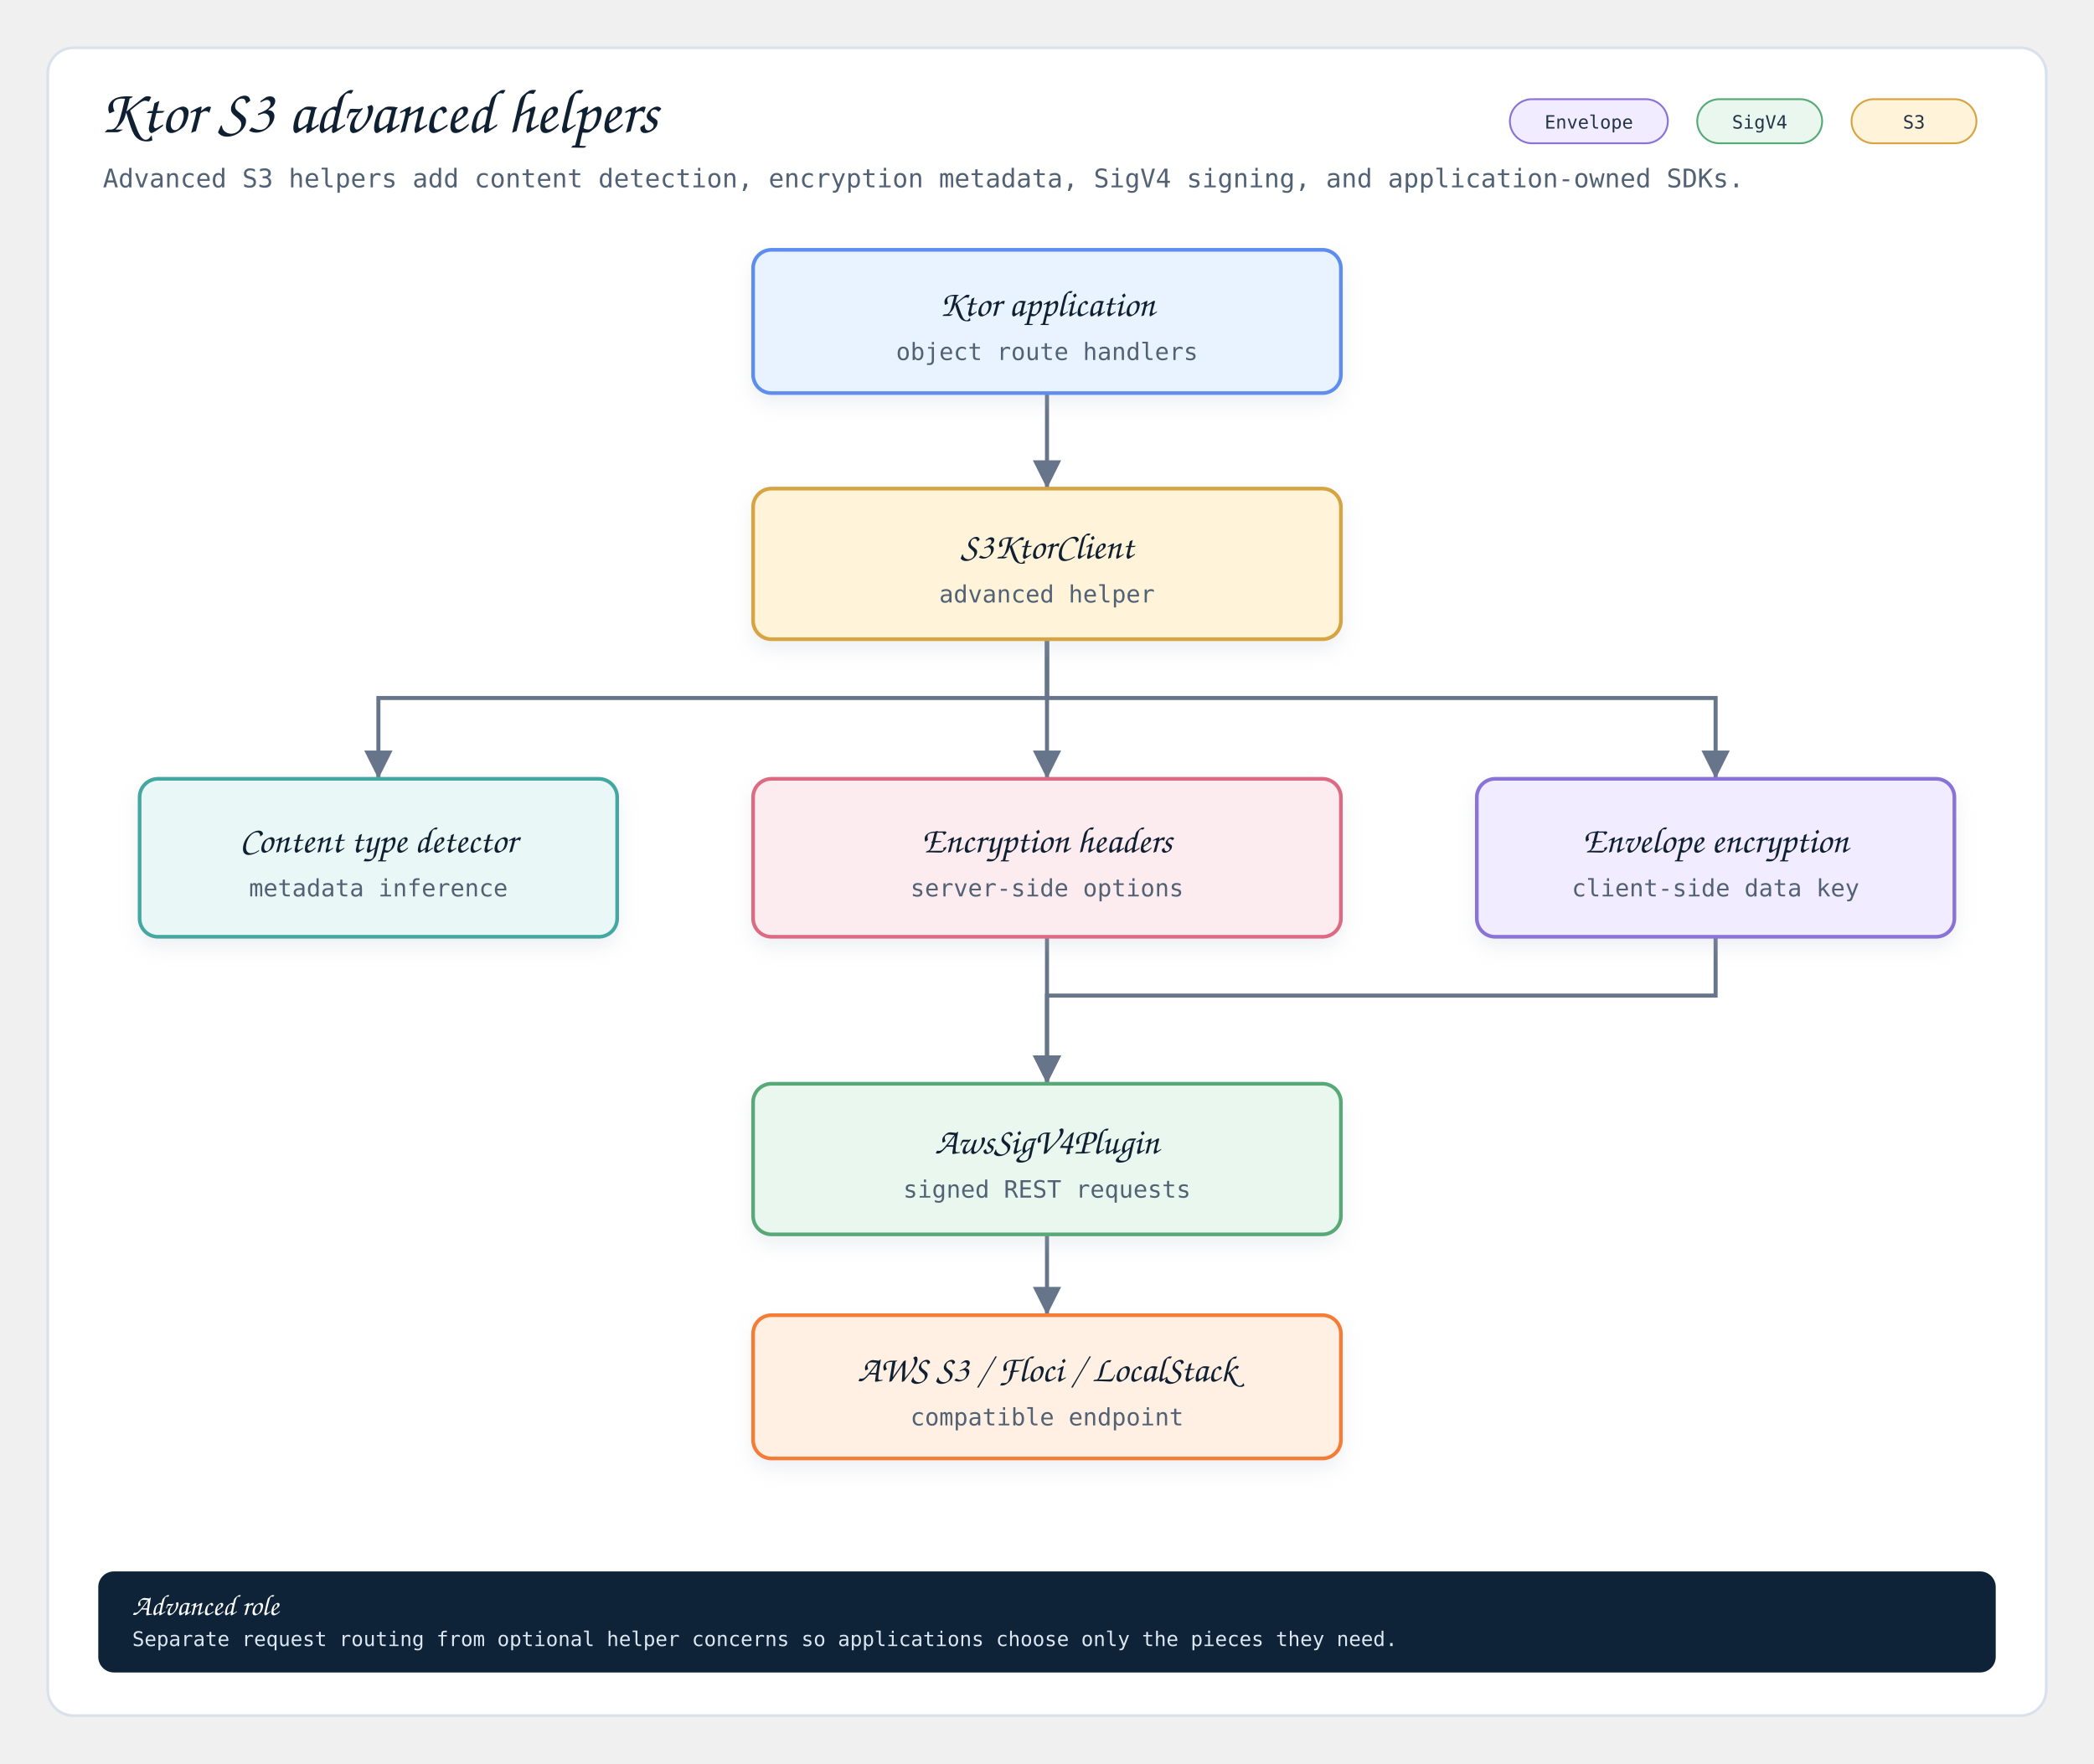
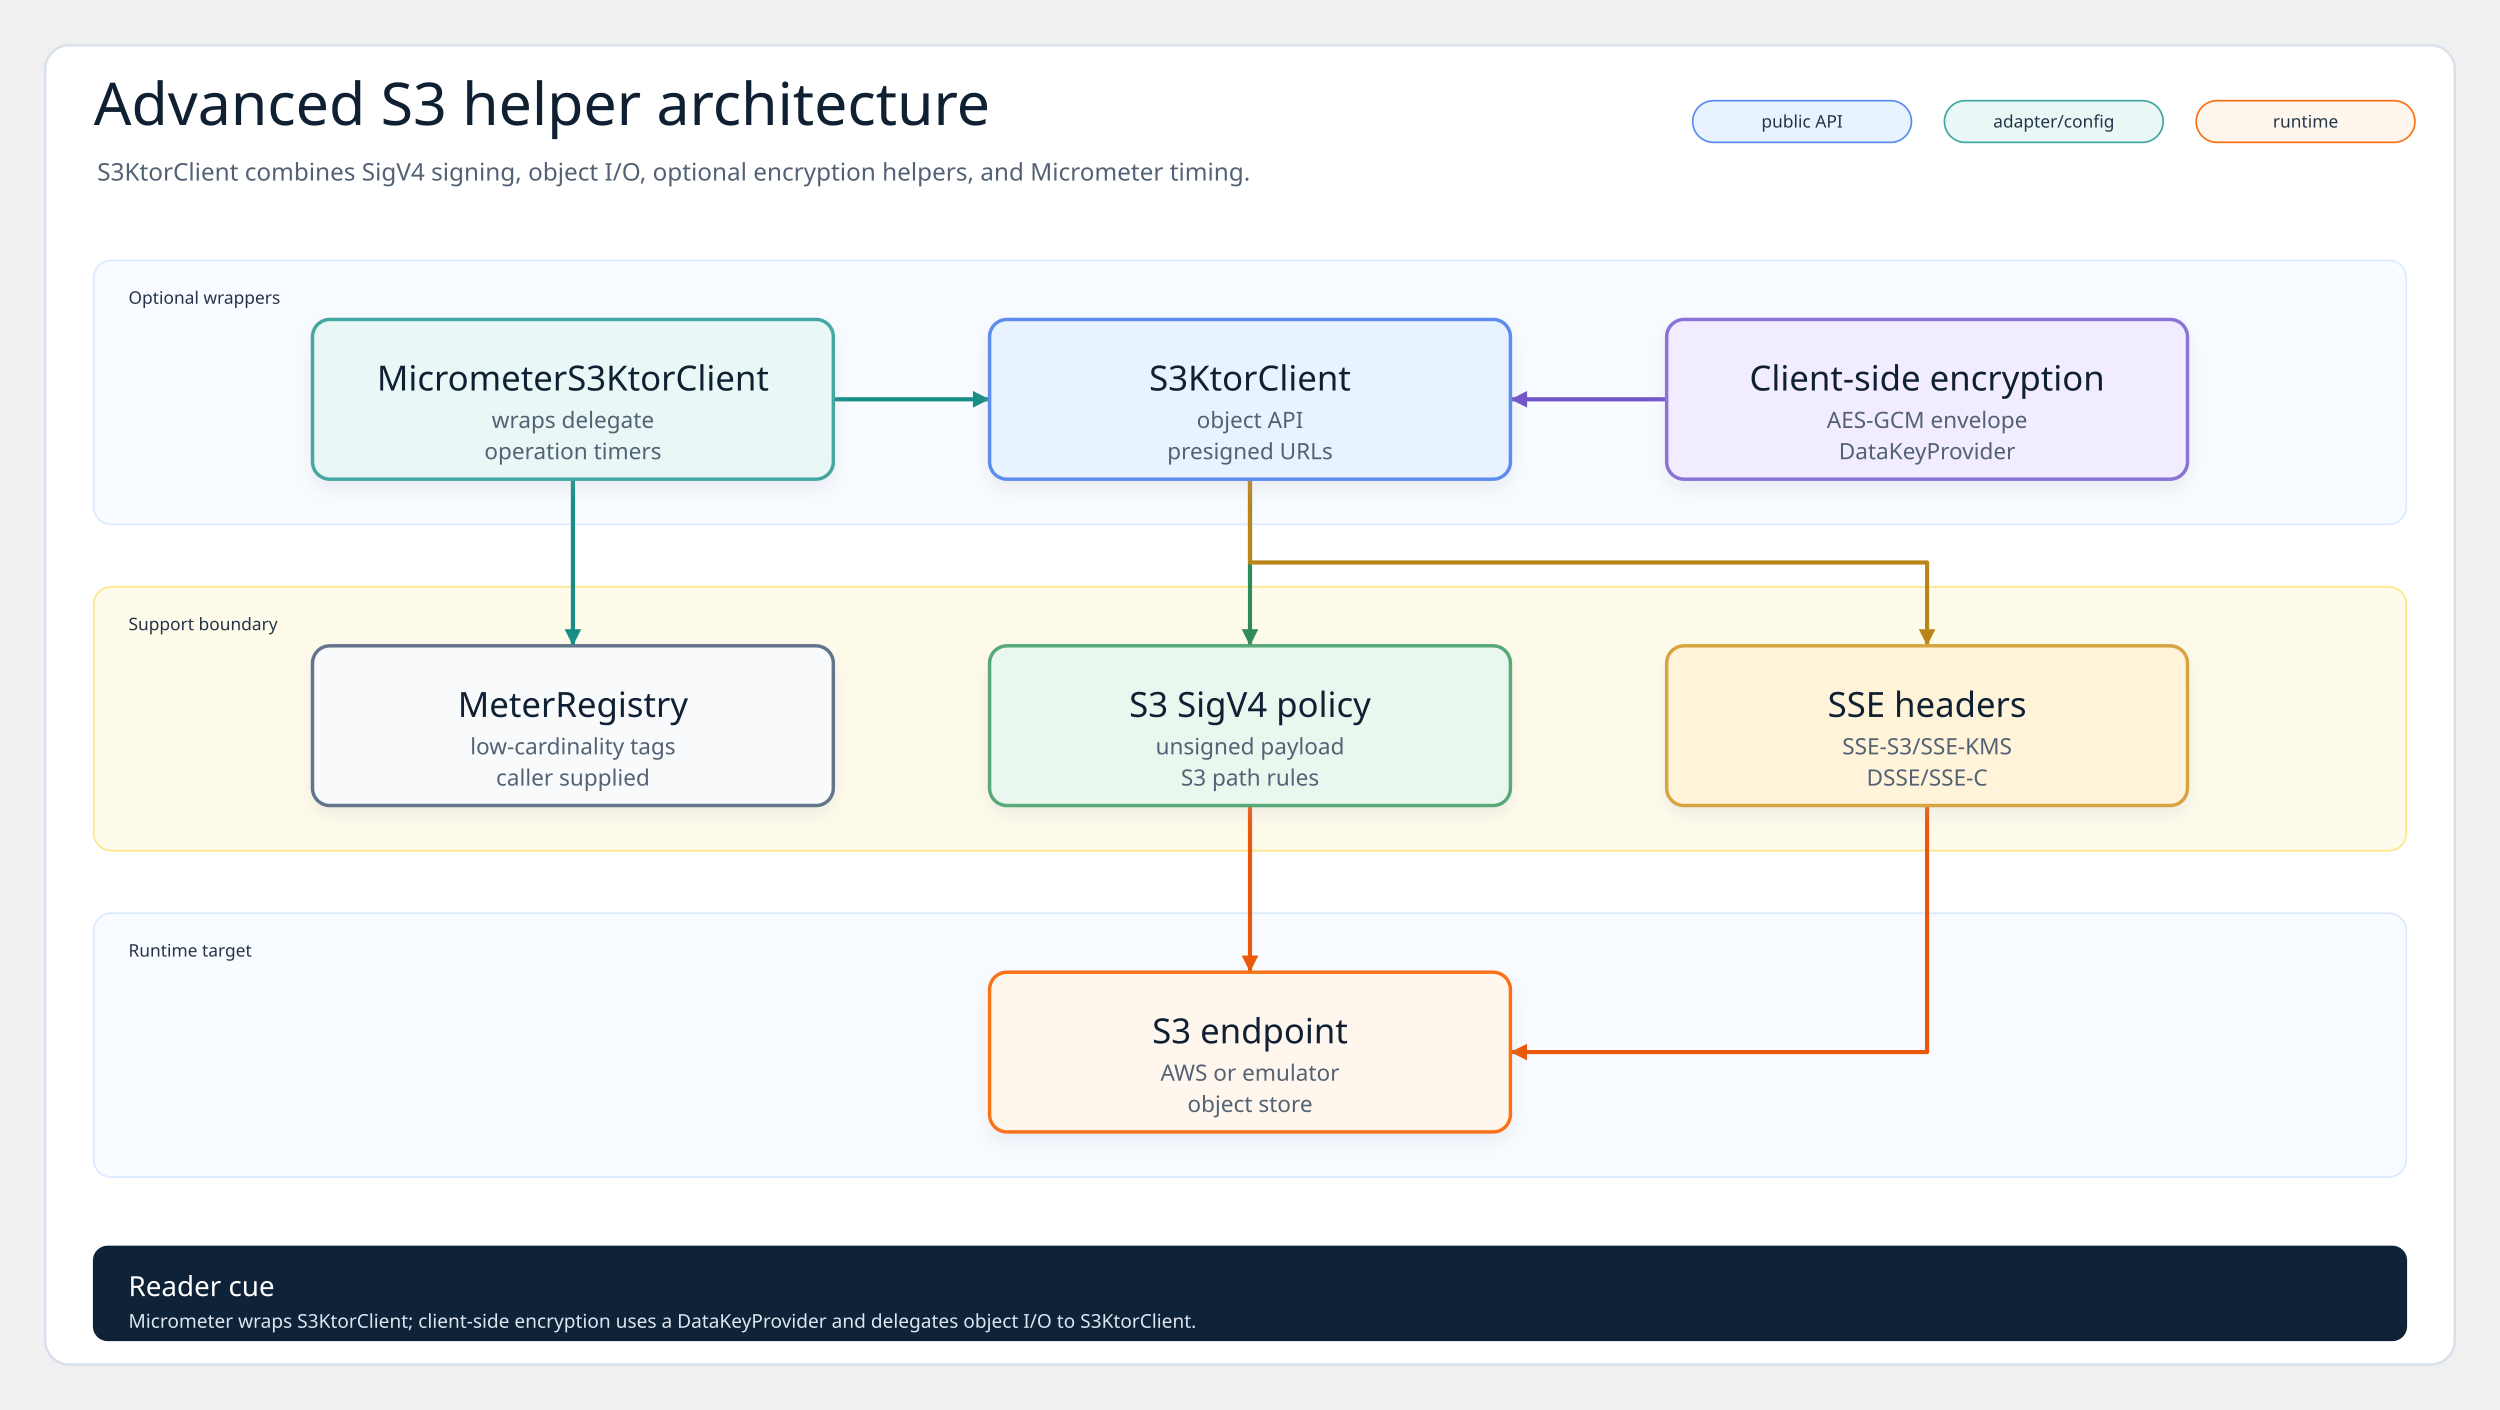
- <svg xmlns="http://www.w3.org/2000/svg" width="1140" height="960" viewBox="0 0 1140 960" role="img" aria-label="Ktor S3 advanced helpers">
+ <svg xmlns="http://www.w3.org/2000/svg" width="1440" height="812" viewBox="0 0 1440 812" role="img" aria-label="Advanced S3 helper architecture">
  <defs>
-     <marker id="arrow" markerWidth="9" markerHeight="9" refX="8" refY="4.5" orient="auto" markerUnits="strokeWidth">
-       <path d="M1,1 L8,4.5 L1,8 Z" fill="#66758A" />
-     </marker>
    <filter id="shadow" x="-10%" y="-10%" width="120%" height="130%">
      <feDropShadow dx="0" dy="5" stdDeviation="5" flood-color="#AAB7C6" flood-opacity="0.20" />
    </filter>
  </defs>
  <style>
  svg{background:#F5F7FA}
  .frame{fill:#FFFFFF;stroke:#D9E2EC;stroke-width:1.5}
-   .title{font-family:"Architects Daughter","Comic Sans MS",cursive;font-size:34px;fill:#102033}
-   .subtitle,.detail,.footer-detail{font-family:"Comic Mono","SFMono-Regular",Menlo,monospace;fill:#526274}
+   .title{font-family:"Architects Daughter";font-size:34px;fill:#102033}
+   .seqTitle{font-family:"Architects Daughter";font-size:44px;fill:#102033}
+   .seqSubtitle{font-family:"Comic Mono";font-size:16px;fill:#526274}
+   .seqParticipantTitle{font-family:"Architects Daughter";font-size:24px;fill:#102033}
+   .seqParticipantDetail{font-family:"Comic Mono";font-size:13px;fill:#526274}
+   .subtitle,.detail,.tiny,.label{font-family:"Comic Mono";fill:#526274}
  .subtitle{font-size:14px}
-   .card-title{font-family:"Architects Daughter","Comic Sans MS",cursive;font-size:20px;fill:#102033}
+   .label{font-size:12px;fill:#344456}
+   .card-title{font-family:"Architects Daughter";font-size:20px;fill:#102033}
  .detail{font-size:13px}
-   .chip{font-family:"Comic Mono","SFMono-Regular",Menlo,monospace;font-size:10px;fill:#243447}
+   .tiny{font-size:10px}
+   .chip{font-family:"Comic Mono";font-size:10px;fill:#243447}
  .card{stroke-width:2;filter:url(#shadow)}
-   .edge{fill:none;stroke-width:2.2;marker-end:url(#arrow)}
-   .edge-label{font-family:"Comic Mono","SFMono-Regular",Menlo,monospace;font-size:11px;fill:#344456}
-   .label-bg{fill:#FFFFFF;stroke:#D9E2EC}
+   .edge{fill:none;stroke-width:2.4;stroke-linecap:round;stroke-linejoin:round}
+   .seq{fill:none;stroke-width:3;stroke-linecap:round;stroke-linejoin:round}
+   .seqReturn{fill:none;stroke-width:2.7;stroke-linecap:round;stroke-linejoin:round;stroke-dasharray:8 7}
+   .labelPill{fill:#FFFFFF;stroke:#D6E3EF;stroke-width:1.4}
+   .numberBadge{font-family:"Comic Mono";font-size:12px;fill:#FFFFFF}
+   .altBox{fill:#FFFFFF;fill-opacity:.44;stroke:#D6A441;stroke-width:1.8;stroke-dasharray:8 8}
+   .activation{stroke-width:1.4}
  .footer{fill:#0E2238;stroke:#0E2238}
-   .footer-title{font-family:"Architects Daughter","Comic Sans MS",cursive;font-size:16px;fill:#FFFFFF}
-   .footer-detail{font-size:11px;fill:#DDE7F2}
+   .footer-title{font-family:"Architects Daughter";font-size:16px;fill:#FFFFFF}
+   .footer-detail{font-family:"Comic Mono";font-size:11px;fill:#DDE7F2}
+   .seq-line{stroke:#CBD5E1;stroke-width:1.6;stroke-dasharray:6 8}
+   .bar-label{font-family:"Architects Daughter";font-size:17px;fill:#102033}
</style>
-   <rect x="26" y="26" width="1088" height="908" rx="14" class="frame" />
-   <text class="title" x="54" y="72">Ktor S3 advanced helpers</text>
-   <text class="subtitle" x="56" y="102">Advanced S3 helpers add content detection, encryption metadata, SigV4 signing, and application-owned SDKs.</text>
-   <rect x="1008" y="54" width="68" height="24" rx="12" fill="#FFF3D9" stroke="#D6A441" />
-   <text class="chip" x="1042" y="70" text-anchor="middle">S3</text>
-   <rect x="924" y="54" width="68" height="24" rx="12" fill="#EAF7EF" stroke="#58A978" />
-   <text class="chip" x="958" y="70" text-anchor="middle">SigV4</text>
-   <rect x="822" y="54" width="86" height="24" rx="12" fill="#F1ECFF" stroke="#8A72D6" />
-   <text class="chip" x="865" y="70" text-anchor="middle">Envelope</text>
+   <defs>
+     <marker id="arrow-blue" viewBox="0 0 5 5" markerWidth="5" markerHeight="5" refX="4.5" refY="2.5" orient="auto" markerUnits="strokeWidth">
+       <path d="M 0.5 0.5 L 4.5 2.5 L 0.5 4.5 Z" fill="#2F6DE0" />
+     </marker>
+     <marker id="arrow-green" viewBox="0 0 5 5" markerWidth="5" markerHeight="5" refX="4.5" refY="2.5" orient="auto" markerUnits="strokeWidth">
+       <path d="M 0.5 0.5 L 4.5 2.5 L 0.5 4.5 Z" fill="#2F8B57" />
+     </marker>
+     <marker id="arrow-teal" viewBox="0 0 5 5" markerWidth="5" markerHeight="5" refX="4.5" refY="2.5" orient="auto" markerUnits="strokeWidth">
+       <path d="M 0.5 0.5 L 4.5 2.5 L 0.5 4.5 Z" fill="#168E86" />
+     </marker>
+     <marker id="arrow-amber" viewBox="0 0 5 5" markerWidth="5" markerHeight="5" refX="4.5" refY="2.5" orient="auto" markerUnits="strokeWidth">
+       <path d="M 0.5 0.5 L 4.5 2.5 L 0.5 4.5 Z" fill="#B98518" />
+     </marker>
+     <marker id="arrow-rose" viewBox="0 0 5 5" markerWidth="5" markerHeight="5" refX="4.5" refY="2.5" orient="auto" markerUnits="strokeWidth">
+       <path d="M 0.5 0.5 L 4.5 2.5 L 0.5 4.5 Z" fill="#C74E68" />
+     </marker>
+     <marker id="arrow-violet" viewBox="0 0 5 5" markerWidth="5" markerHeight="5" refX="4.5" refY="2.5" orient="auto" markerUnits="strokeWidth">
+       <path d="M 0.5 0.5 L 4.5 2.5 L 0.5 4.5 Z" fill="#7255C7" />
+     </marker>
+     <marker id="arrow-orange" viewBox="0 0 5 5" markerWidth="5" markerHeight="5" refX="4.5" refY="2.5" orient="auto" markerUnits="strokeWidth">
+       <path d="M 0.5 0.5 L 4.5 2.5 L 0.5 4.5 Z" fill="#EA580C" />
+     </marker>
+     <marker id="arrow-slate" viewBox="0 0 5 5" markerWidth="5" markerHeight="5" refX="4.5" refY="2.5" orient="auto" markerUnits="strokeWidth">
+       <path d="M 0.5 0.5 L 4.5 2.5 L 0.5 4.5 Z" fill="#475569" />
+     </marker>
+   </defs>
+   <rect x="26" y="26" width="1388" height="760" rx="14" class="frame" />
+   <text class="title" x="54" y="72">Advanced S3 helper architecture</text>
+   <text class="subtitle" x="56" y="104">S3KtorClient combines SigV4 signing, object I/O, optional encryption helpers, and Micrometer timing.</text>
  <g>
-     <g>
-       <path class="edge" d="M570 214 L570 246 L570 246 L570 266" stroke="#66758A" />
-     </g>
-     <g>
-       <path class="edge" d="M570 348 L570 380 L206 380 L206 424" stroke="#66758A" />
-     </g>
-     <g>
-       <path class="edge" d="M570 348 L570 380 L570 380 L570 424" stroke="#66758A" />
-     </g>
-     <g>
-       <path class="edge" d="M570 348 L570 380 L934 380 L934 424" stroke="#66758A" />
-     </g>
-     <g>
-       <path class="edge" d="M570 510 L570 542 L570 542 L570 590" stroke="#66758A" />
-     </g>
-     <g>
-       <path class="edge" d="M934 510 L934 542 L570 542 L570 590" stroke="#66758A" />
-     </g>
-     <g>
-       <path class="edge" d="M570 672 L570 704 L570 704 L570 716" stroke="#66758A" />
-     </g>
+     <rect x="975" y="58" width="126" height="24" rx="12" fill="#E8F3FF" stroke="#5B8DEF" />
+     <text class="chip" x="1038.0" y="70" text-anchor="middle" dominant-baseline="middle">public API</text>
  </g>
-   <g id="app">
-     <rect class="card" x="410" y="136" width="320" height="78" rx="10" fill="#E8F3FF" stroke="#5B8DEF" />
-     <text class="card-title" x="570" y="172" text-anchor="middle">Ktor application</text>
-     <text class="detail" x="570" y="196" text-anchor="middle">object route handlers</text>
+   <g>
+     <rect x="1120" y="58" width="126" height="24" rx="12" fill="#E9F7F6" stroke="#45A7A1" />
+     <text class="chip" x="1183.0" y="70" text-anchor="middle" dominant-baseline="middle">adapter/config</text>
+   </g>
+   <g>
+     <rect x="1265" y="58" width="126" height="24" rx="12" fill="#FFF7ED" stroke="#F97316" />
+     <text class="chip" x="1328.0" y="70" text-anchor="middle" dominant-baseline="middle">runtime</text>
+   </g>
+   <rect x="54" y="150" width="1332" height="152" rx="10" fill="#F8FBFF" stroke="#DBEAFE" />
+   <text class="chip" x="74" y="175">Optional wrappers</text>
+   <rect x="54" y="338" width="1332" height="152" rx="10" fill="#FFFBEB" stroke="#FDE68A" />
+   <text class="chip" x="74" y="363">Support boundary</text>
+   <rect x="54" y="526" width="1332" height="152" rx="10" fill="#F8FBFF" stroke="#DBEAFE" />
+   <text class="chip" x="74" y="551">Runtime target</text>
+   <g id="routes">
+     <path class="edge" d="M 480.0 230.0 L 570.0 230.0" stroke="#168E86" marker-end="url(#arrow-teal)" />
+     <path class="edge" d="M 330.0 276.0 L 330.0 372.0" stroke="#168E86" marker-end="url(#arrow-teal)" />
+     <path class="edge" d="M 960.0 230.0 L 870.0 230.0" stroke="#7255C7" marker-end="url(#arrow-violet)" />
+     <path class="edge" d="M 720.0 276.0 L 720.0 372.0" stroke="#2F8B57" marker-end="url(#arrow-green)" />
+     <path class="edge" d="M 720.0 276.0 L 720.0 324.0 L 1110.0 324.0 L 1110.0 372.0" stroke="#B98518" marker-end="url(#arrow-amber)" />
+     <path class="edge" d="M 720.0 464.0 L 720.0 560.0" stroke="#EA580C" marker-end="url(#arrow-orange)" />
+     <path class="edge" d="M 1110.0 464.0 L 1110.0 606.0 L 870.0 606.0" stroke="#EA580C" marker-end="url(#arrow-orange)" />
+   </g>
+   <g id="metrics">
+     <rect class="card" x="180.0" y="184.0" width="300.0" height="92.0" rx="10" fill="#E9F7F6" stroke="#45A7A1" />
+     <text class="card-title" x="330.0" y="218.0" text-anchor="middle" dominant-baseline="middle">MicrometerS3KtorClient</text>
+     <text class="detail" x="330.0" y="242.0" text-anchor="middle" dominant-baseline="middle">wraps delegate</text>
+     <text class="detail" x="330.0" y="260.0" text-anchor="middle" dominant-baseline="middle">operation timers</text>
  </g>
  <g id="client">
-     <rect class="card" x="410" y="266" width="320" height="82" rx="10" fill="#FFF3D9" stroke="#D6A441" />
-     <text class="card-title" x="570" y="304" text-anchor="middle">S3KtorClient</text>
-     <text class="detail" x="570" y="328" text-anchor="middle">advanced helper</text>
+     <rect class="card" x="570.0" y="184.0" width="300.0" height="92.0" rx="10" fill="#E8F3FF" stroke="#5B8DEF" />
+     <text class="card-title" x="720.0" y="218.0" text-anchor="middle" dominant-baseline="middle">S3KtorClient</text>
+     <text class="detail" x="720.0" y="242.0" text-anchor="middle" dominant-baseline="middle">object API</text>
+     <text class="detail" x="720.0" y="260.0" text-anchor="middle" dominant-baseline="middle">presigned URLs</text>
  </g>
-   <g id="detect">
-     <rect class="card" x="76" y="424" width="260" height="86" rx="10" fill="#E9F7F6" stroke="#45A7A1" />
-     <text class="card-title" x="206" y="464" text-anchor="middle">Content type detector</text>
-     <text class="detail" x="206" y="488" text-anchor="middle">metadata inference</text>
+   <g id="encryption">
+     <rect class="card" x="960.0" y="184.0" width="300.0" height="92.0" rx="10" fill="#F1ECFF" stroke="#8A72D6" />
+     <text class="card-title" x="1110.0" y="218.0" text-anchor="middle" dominant-baseline="middle">Client-side encryption</text>
+     <text class="detail" x="1110.0" y="242.0" text-anchor="middle" dominant-baseline="middle">AES-GCM envelope</text>
+     <text class="detail" x="1110.0" y="260.0" text-anchor="middle" dominant-baseline="middle">DataKeyProvider</text>
+   </g>
+   <g id="meter">
+     <rect class="card" x="180.0" y="372.0" width="300.0" height="92.0" rx="10" fill="#F8FAFC" stroke="#64748B" />
+     <text class="card-title" x="330.0" y="406.0" text-anchor="middle" dominant-baseline="middle">MeterRegistry</text>
+     <text class="detail" x="330.0" y="430.0" text-anchor="middle" dominant-baseline="middle">low-cardinality tags</text>
+     <text class="detail" x="330.0" y="448.0" text-anchor="middle" dominant-baseline="middle">caller supplied</text>
+   </g>
+   <g id="sigv4">
+     <rect class="card" x="570.0" y="372.0" width="300.0" height="92.0" rx="10" fill="#EAF7EF" stroke="#58A978" />
+     <text class="card-title" x="720.0" y="406.0" text-anchor="middle" dominant-baseline="middle">S3 SigV4 policy</text>
+     <text class="detail" x="720.0" y="430.0" text-anchor="middle" dominant-baseline="middle">unsigned payload</text>
+     <text class="detail" x="720.0" y="448.0" text-anchor="middle" dominant-baseline="middle">S3 path rules</text>
  </g>
  <g id="headers">
-     <rect class="card" x="410" y="424" width="320" height="86" rx="10" fill="#FDECEF" stroke="#DC6B82" />
-     <text class="card-title" x="570" y="464" text-anchor="middle">Encryption headers</text>
-     <text class="detail" x="570" y="488" text-anchor="middle">server-side options</text>
-   </g>
-   <g id="envelope">
-     <rect class="card" x="804" y="424" width="260" height="86" rx="10" fill="#F1ECFF" stroke="#8A72D6" />
-     <text class="card-title" x="934" y="464" text-anchor="middle">Envelope encryption</text>
-     <text class="detail" x="934" y="488" text-anchor="middle">client-side data key</text>
-   </g>
-   <g id="sigv4">
-     <rect class="card" x="410" y="590" width="320" height="82" rx="10" fill="#EAF7EF" stroke="#58A978" />
-     <text class="card-title" x="570" y="628" text-anchor="middle">AwsSigV4Plugin</text>
-     <text class="detail" x="570" y="652" text-anchor="middle">signed REST requests</text>
+     <rect class="card" x="960.0" y="372.0" width="300.0" height="92.0" rx="10" fill="#FFF3D9" stroke="#D6A441" />
+     <text class="card-title" x="1110.0" y="406.0" text-anchor="middle" dominant-baseline="middle">SSE headers</text>
+     <text class="detail" x="1110.0" y="430.0" text-anchor="middle" dominant-baseline="middle">SSE-S3/SSE-KMS</text>
+     <text class="detail" x="1110.0" y="448.0" text-anchor="middle" dominant-baseline="middle">DSSE/SSE-C</text>
  </g>
  <g id="s3">
-     <rect class="card" x="410" y="716" width="320" height="78" rx="10" fill="#FFF0E3" stroke="#F47B36" />
-     <text class="card-title" x="570" y="752" text-anchor="middle">AWS S3 / Floci / LocalStack</text>
-     <text class="detail" x="570" y="776" text-anchor="middle">compatible endpoint</text>
+     <rect class="card" x="570.0" y="560.0" width="300.0" height="92.0" rx="10" fill="#FFF7ED" stroke="#F97316" />
+     <text class="card-title" x="720.0" y="594.0" text-anchor="middle" dominant-baseline="middle">S3 endpoint</text>
+     <text class="detail" x="720.0" y="618.0" text-anchor="middle" dominant-baseline="middle">AWS or emulator</text>
+     <text class="detail" x="720.0" y="636.0" text-anchor="middle" dominant-baseline="middle">object store</text>
  </g>
-   <rect class="footer" x="54" y="856" width="1032" height="54" rx="8" />
-   <text class="footer-title" x="72" y="875" dominant-baseline="middle">Advanced role</text>
-   <text class="footer-detail" x="72" y="893" dominant-baseline="middle">Separate request routing from optional helper concerns so applications choose only the pieces they need.</text>
+   <rect class="footer" x="54" y="718" width="1332" height="54" rx="8" />
+   <text class="footer-title" x="74" y="741" dominant-baseline="middle">Reader cue</text>
+   <text class="footer-detail" x="74" y="761" dominant-baseline="middle">Micrometer wraps S3KtorClient; client-side encryption uses a DataKeyProvider and delegates object I/O to S3KtorClient.</text>
</svg>
